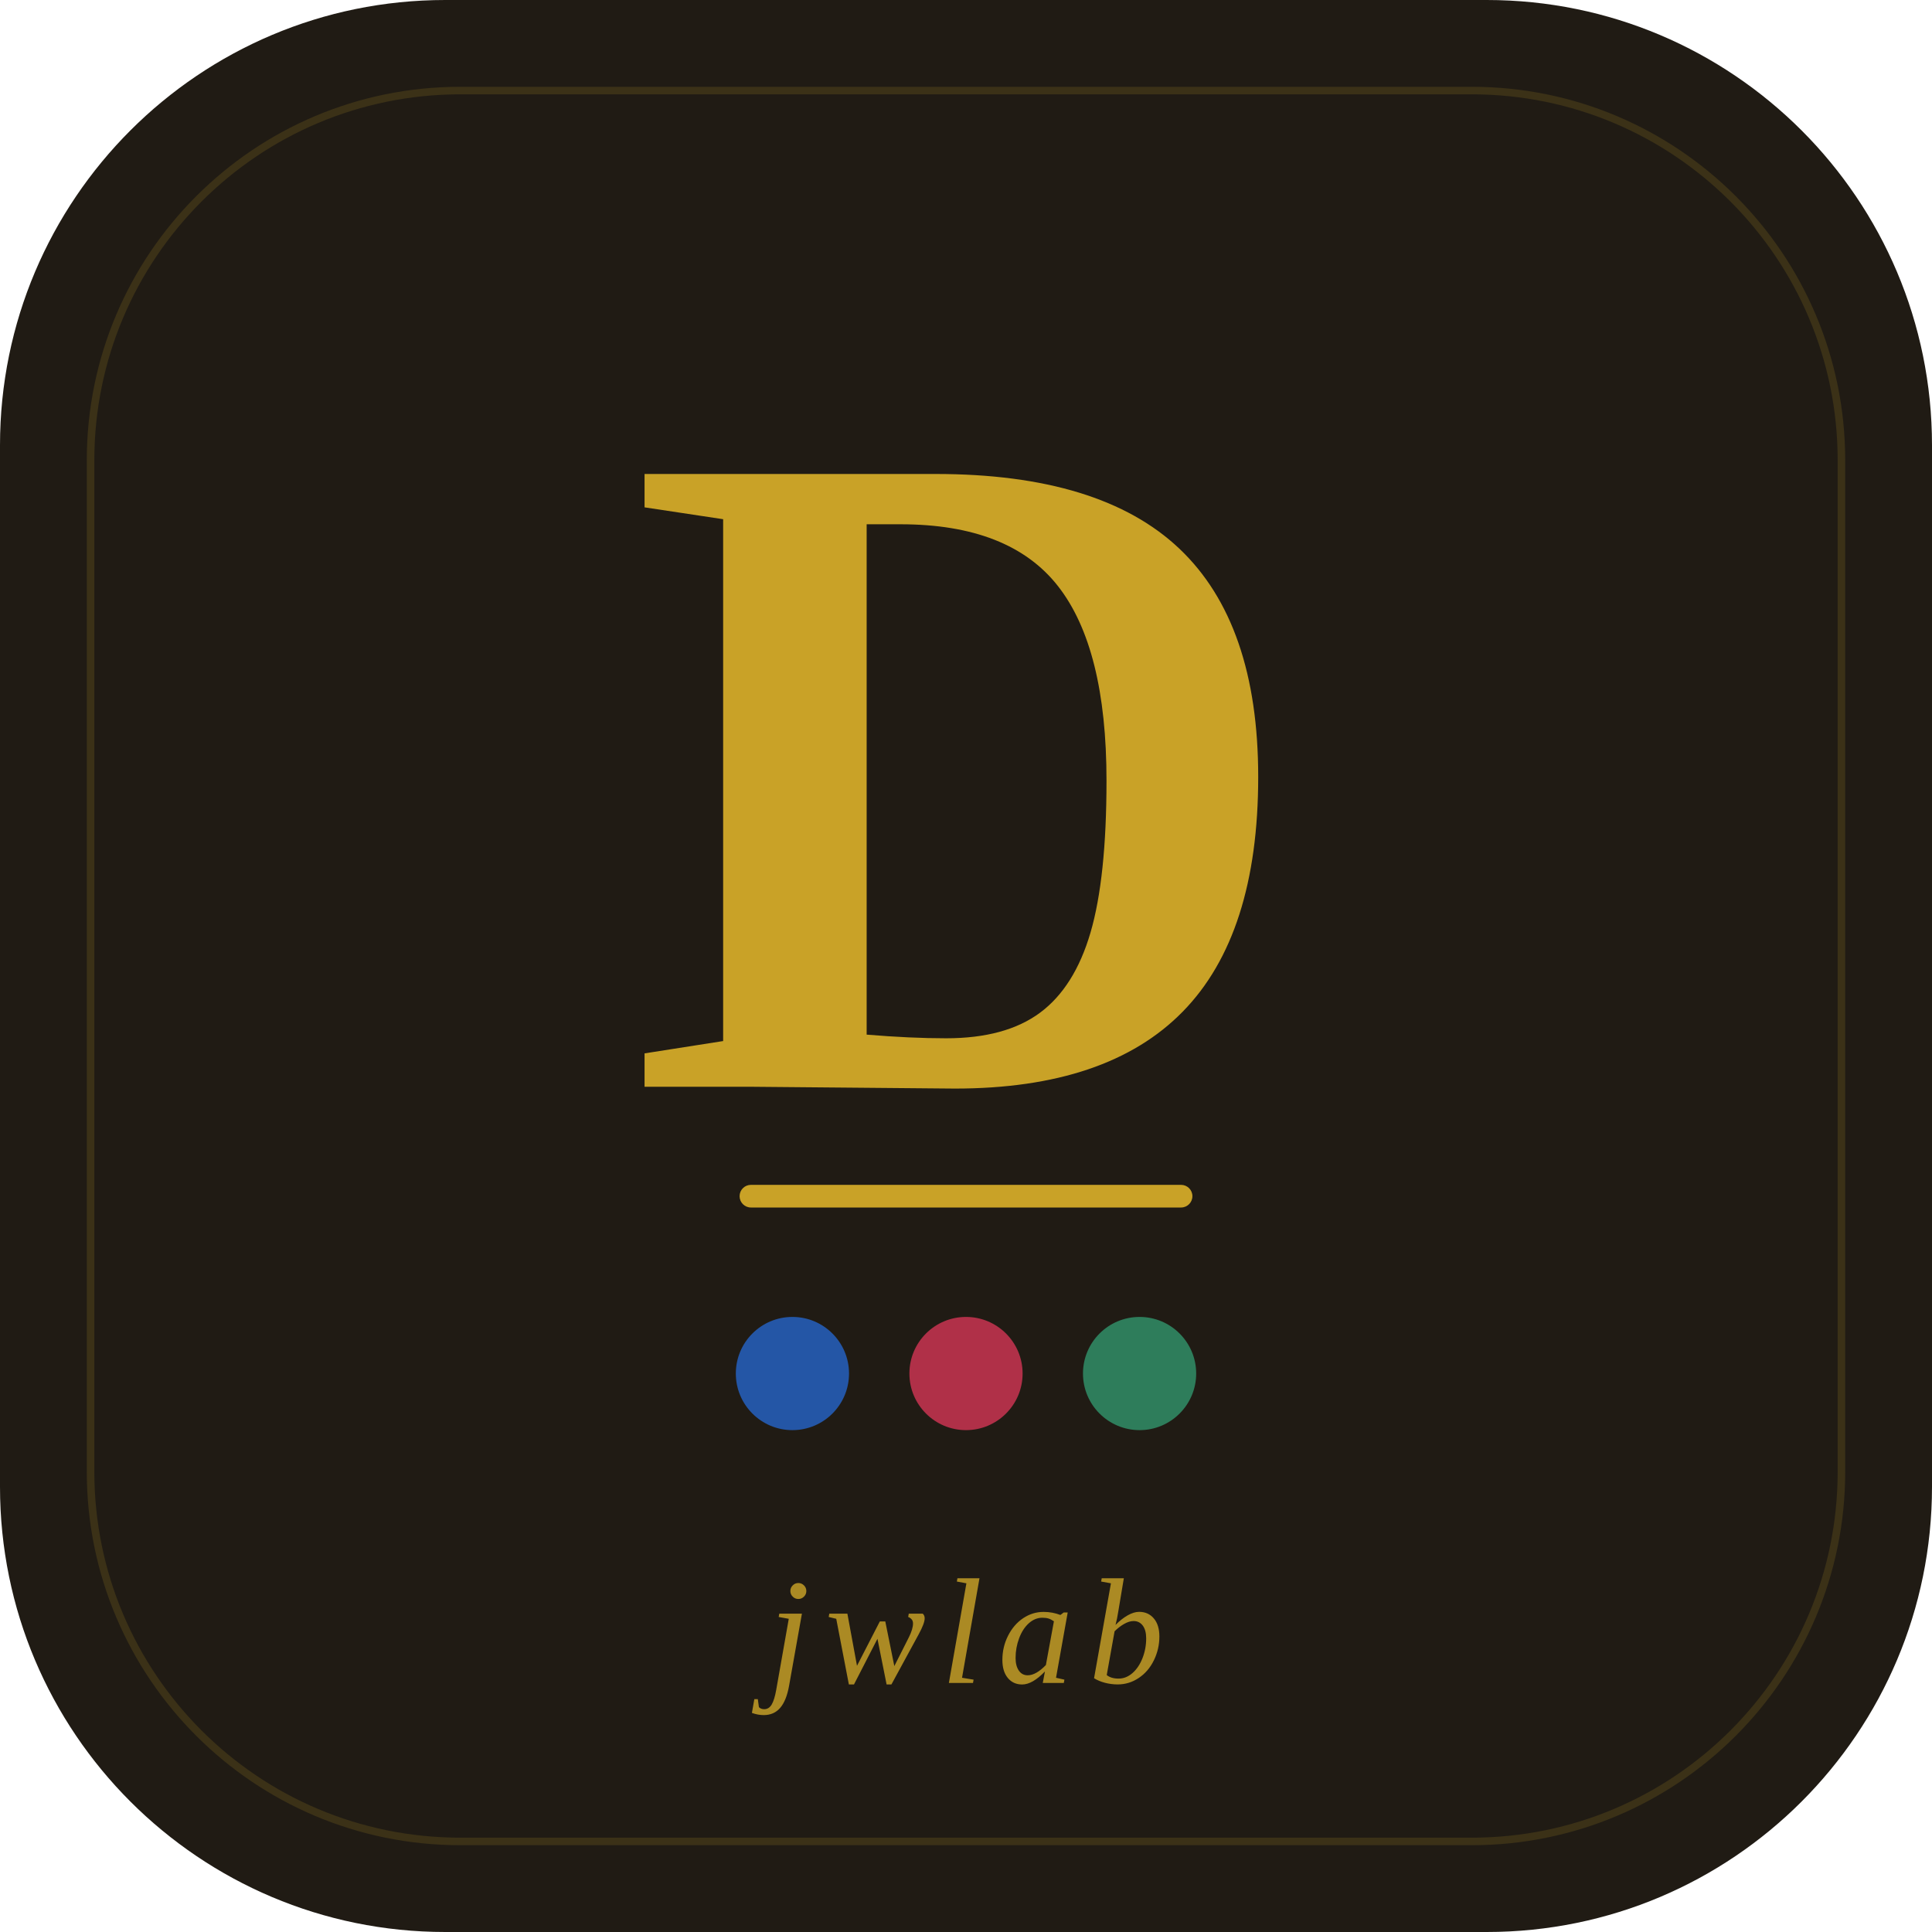
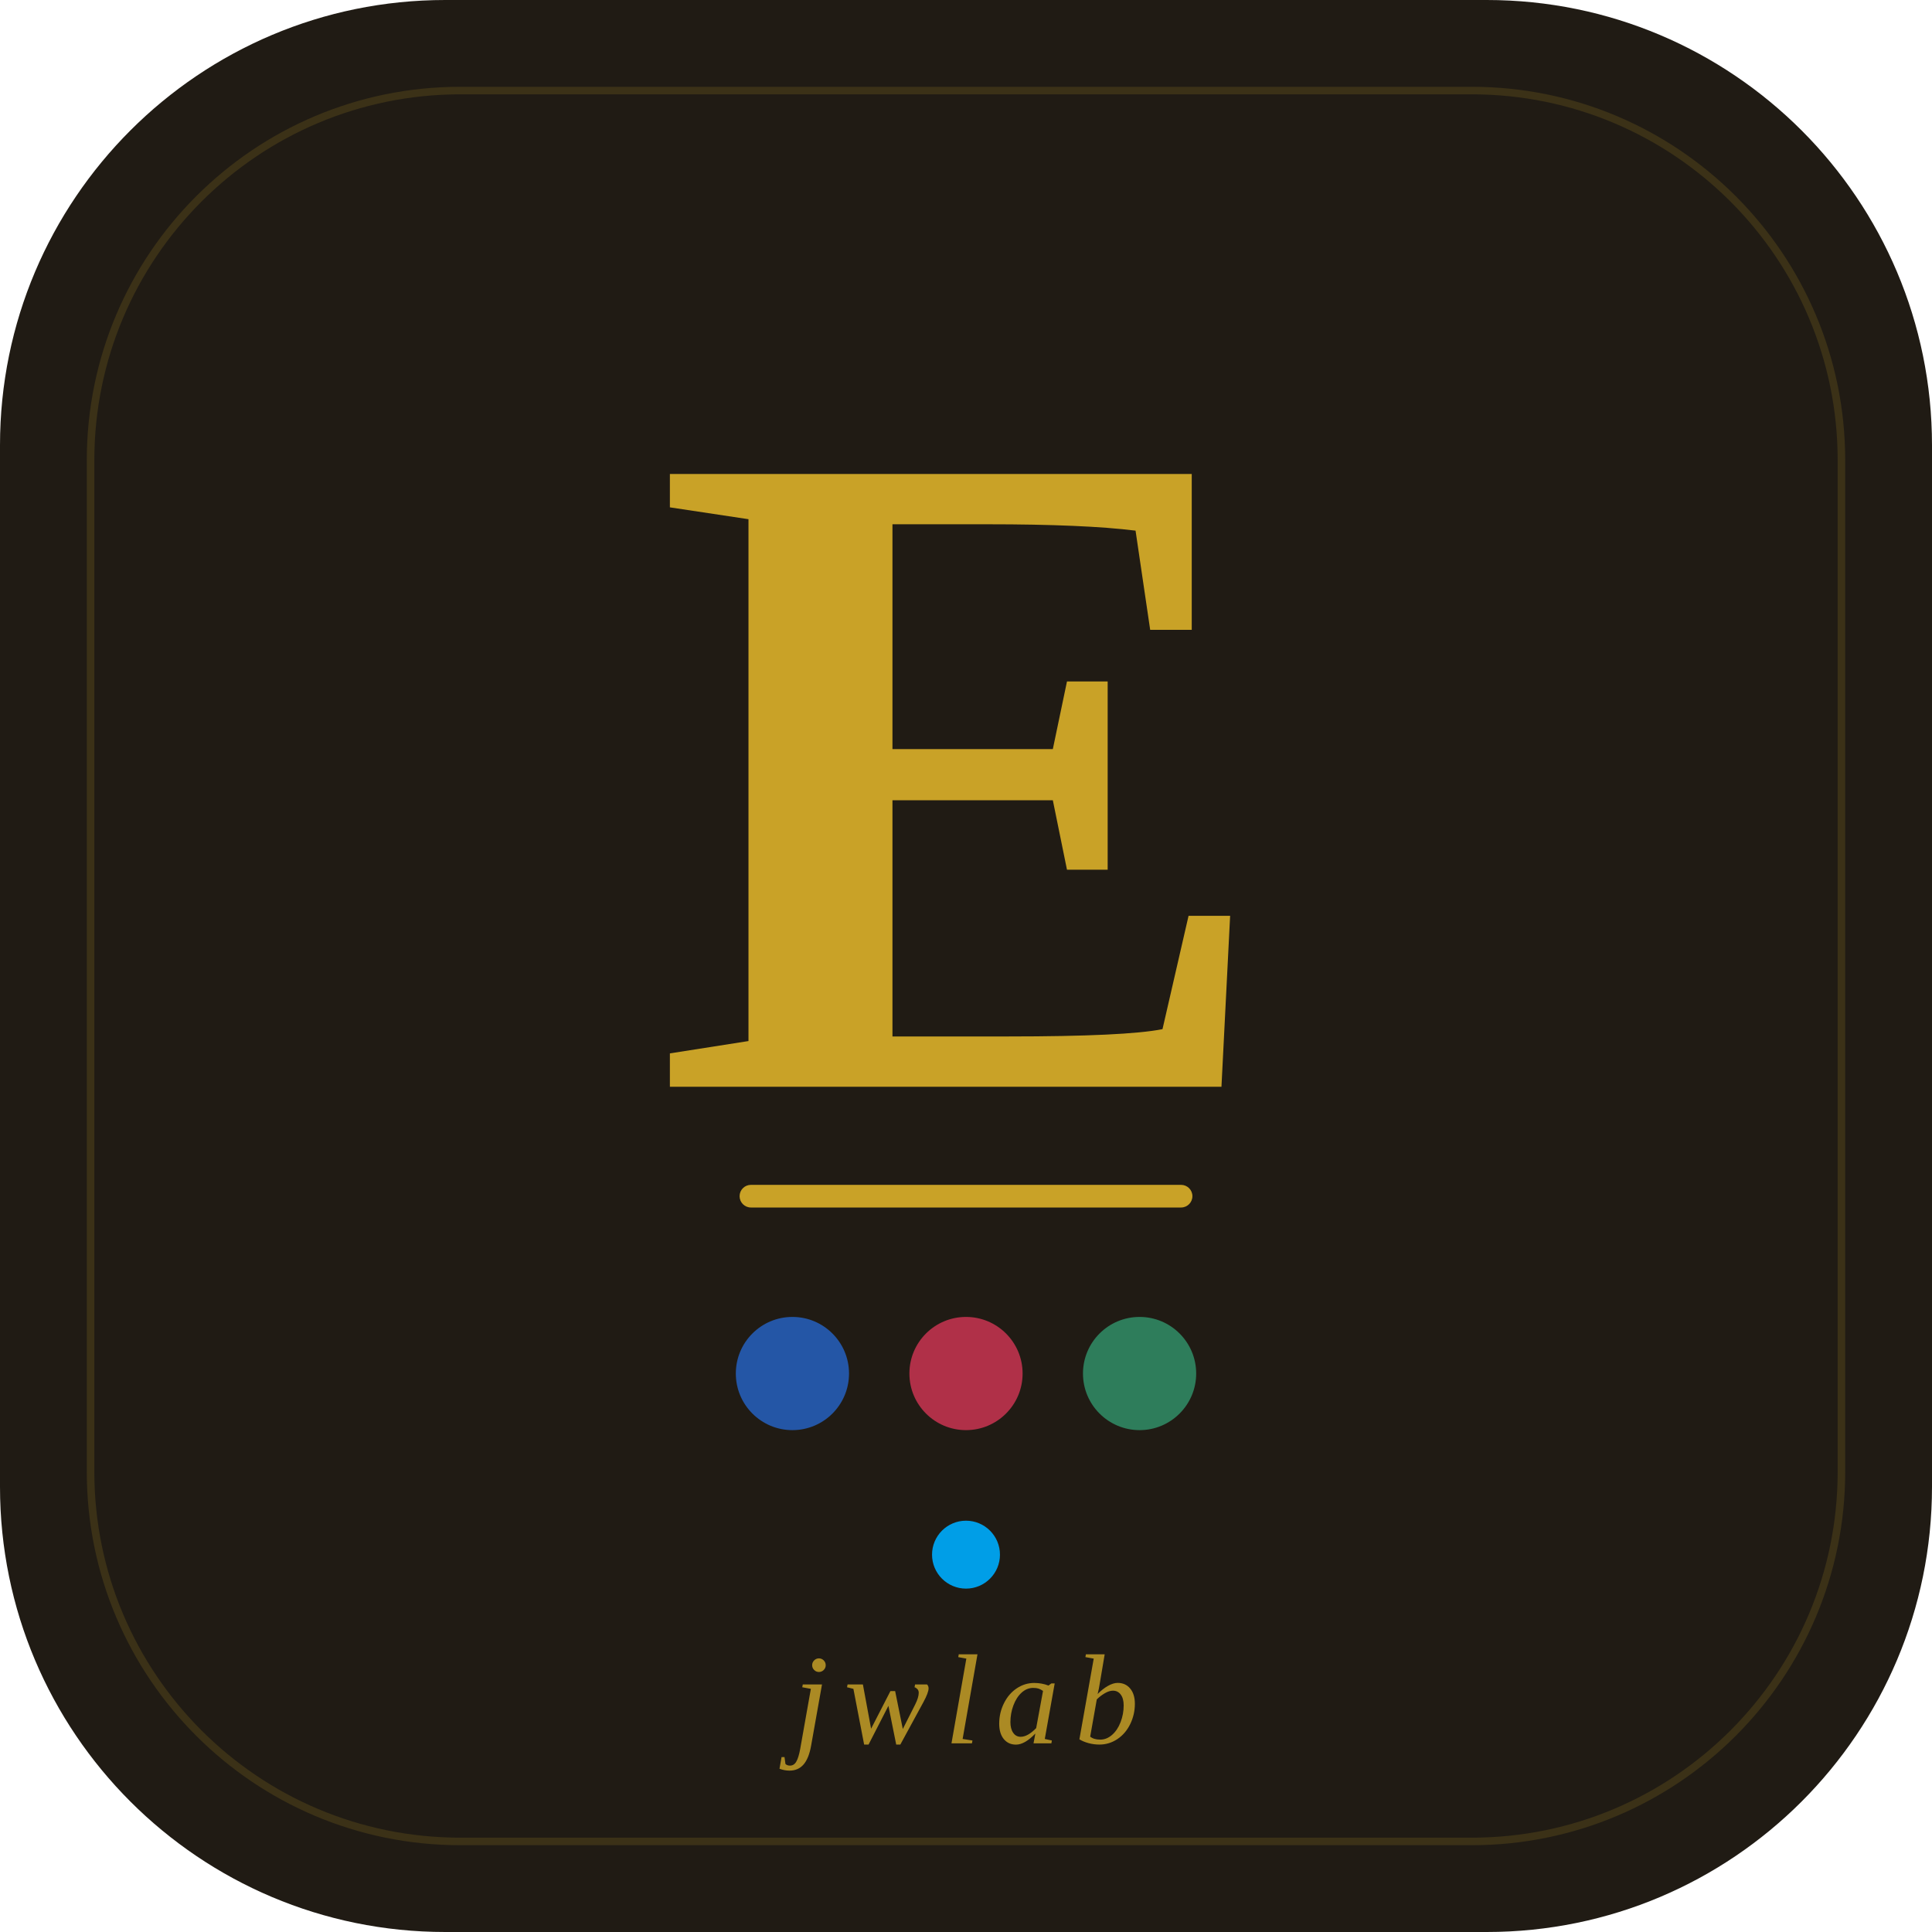
<svg xmlns="http://www.w3.org/2000/svg" width="512" height="512" viewBox="0 0 512 512">
  <rect x="0" y="0" width="512" height="512" rx="118" fill="#201B14" />
  <rect x="24" y="24" width="464" height="464" rx="98" fill="none" stroke="#C9A227" stroke-opacity="0.16" stroke-width="2" />
-   <text x="256" y="288" font-family="Georgia, 'Times New Roman', serif" font-size="248" font-weight="700" fill="#C9A227" text-anchor="middle">D</text>
+   <text x="256" y="288" font-family="Georgia, 'Times New Roman', serif" font-size="248" font-weight="700" fill="#C9A227" text-anchor="middle">E</text>
  <rect x="196" y="314" width="120" height="6" rx="3" fill="#C9A227" />
  <circle cx="210" cy="364" r="15" fill="#2456A6" />
  <circle cx="256" cy="364" r="15" fill="#B03048" />
  <circle cx="302" cy="364" r="15" fill="#2E7D5B" />
-   <text x="256" y="446" font-family="Georgia, 'Times New Roman', serif" font-size="40" font-style="italic" fill="#C9A227" fill-opacity="0.82" text-anchor="middle" letter-spacing="4">jwlab</text>
+   <circle cx="256" cy="412" r="9" fill="#009EE7" />
+   <text x="256" y="462" font-family="Georgia, 'Times New Roman', serif" font-size="34" font-style="italic" fill="#C9A227" fill-opacity="0.82" text-anchor="middle" letter-spacing="4">jwlab</text>
</svg>
